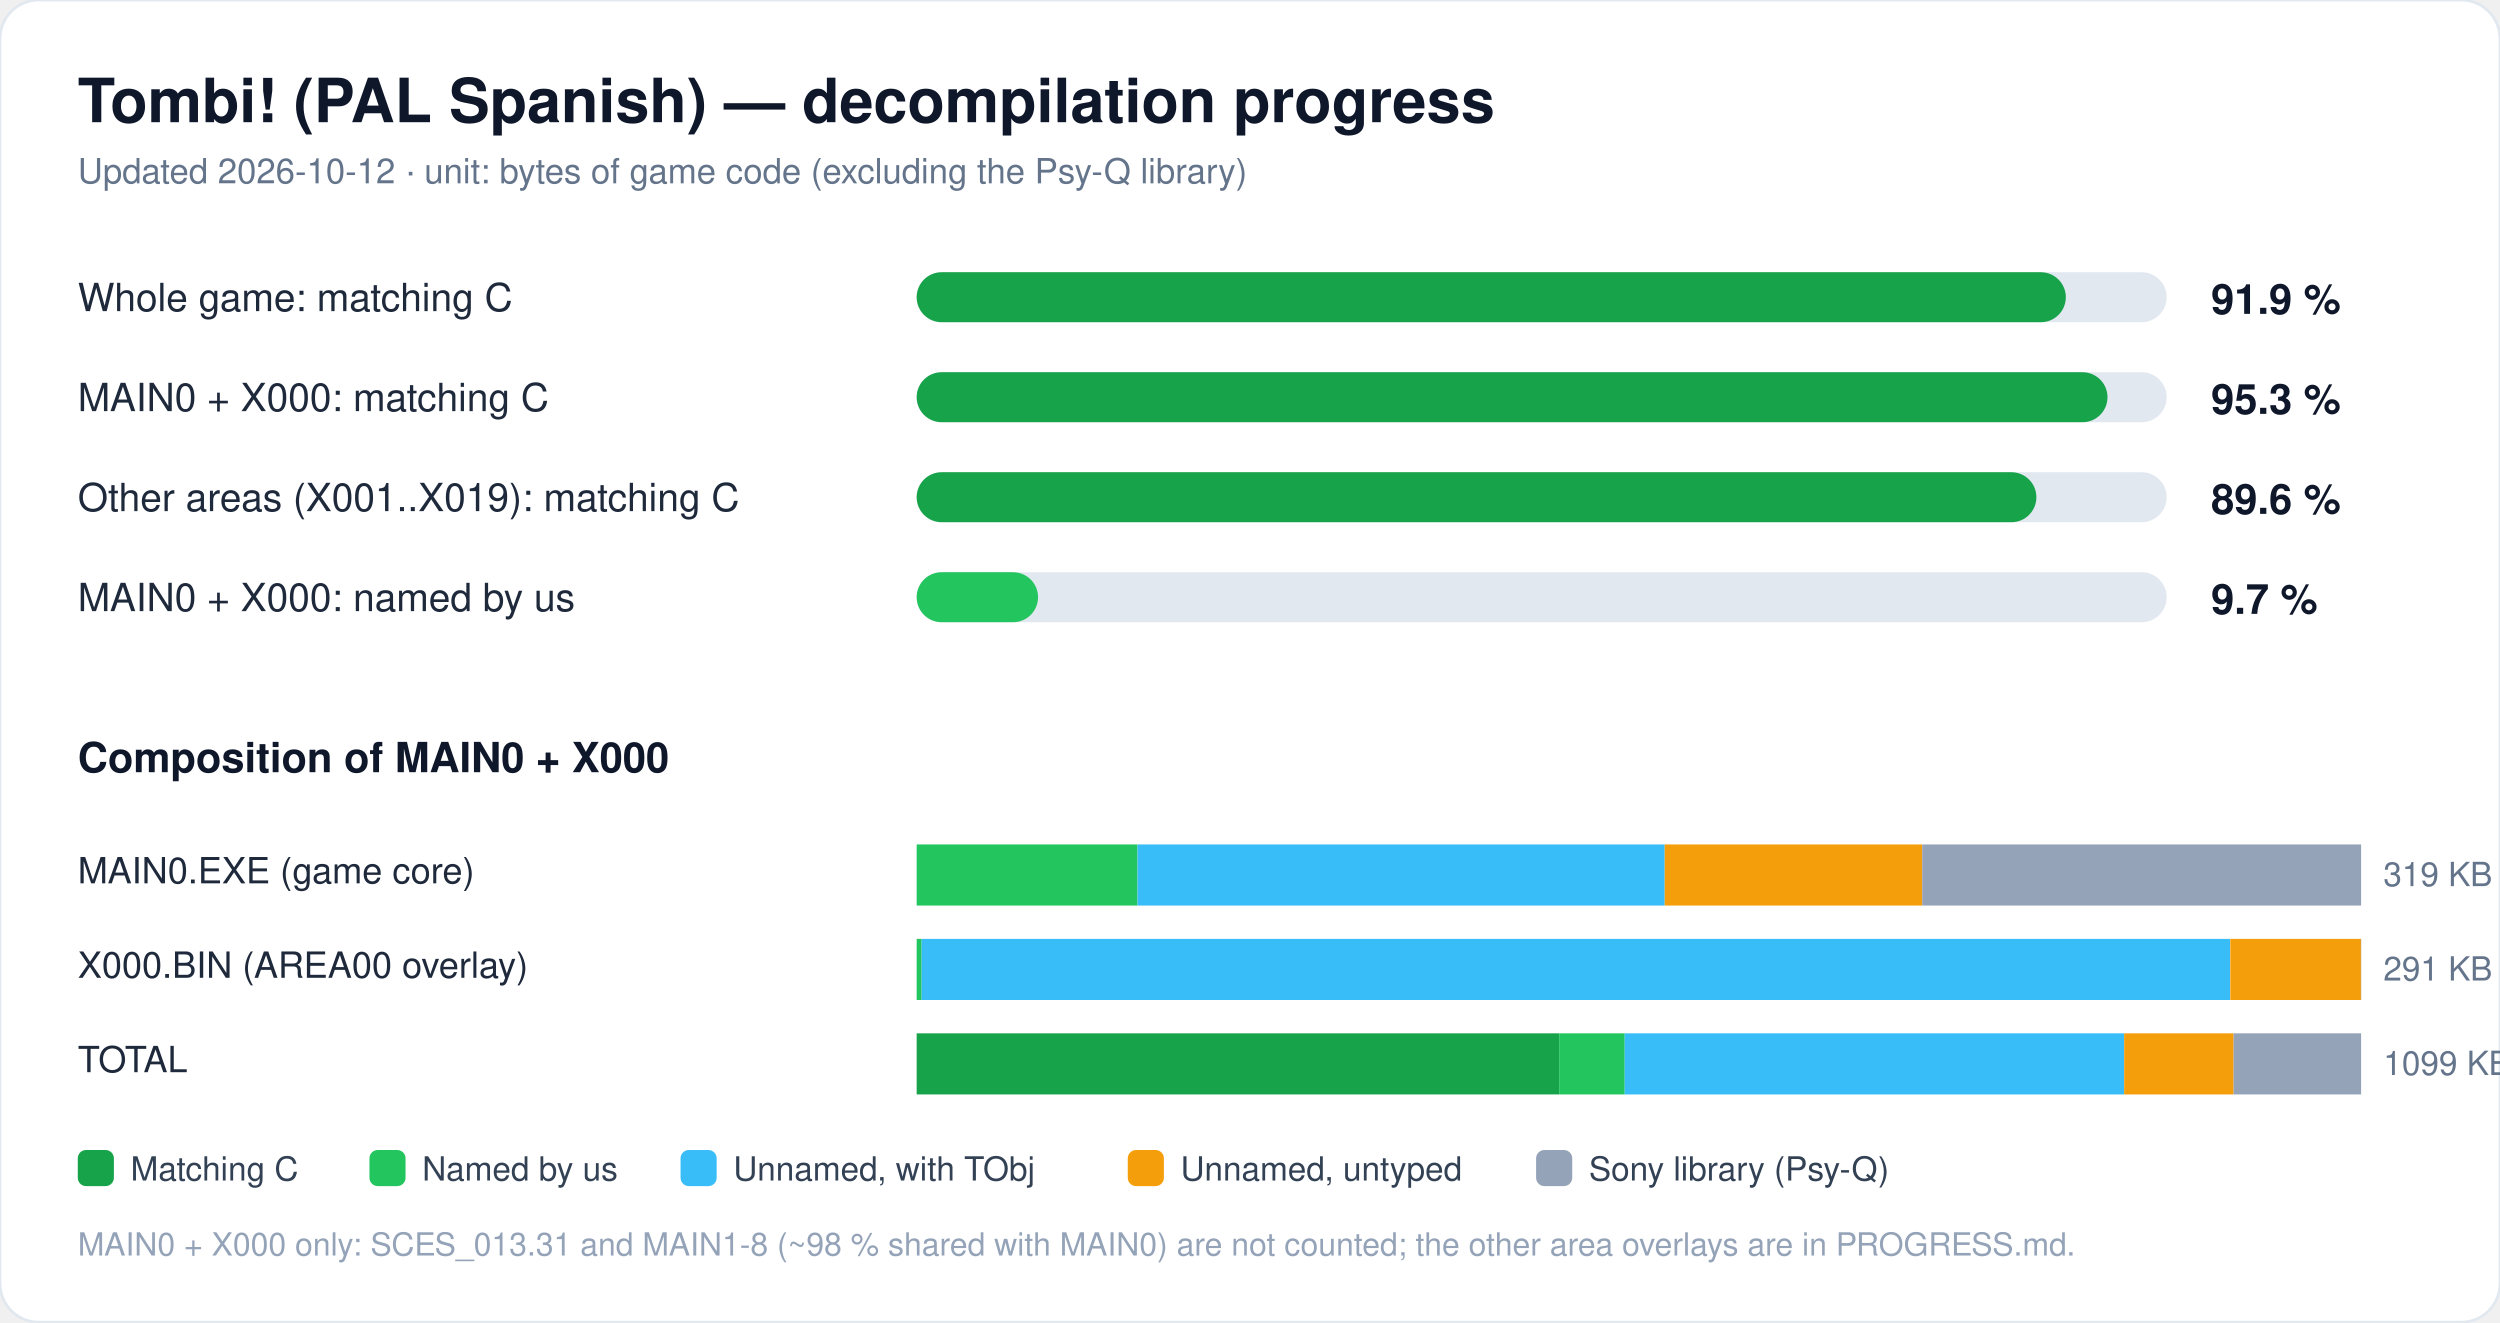
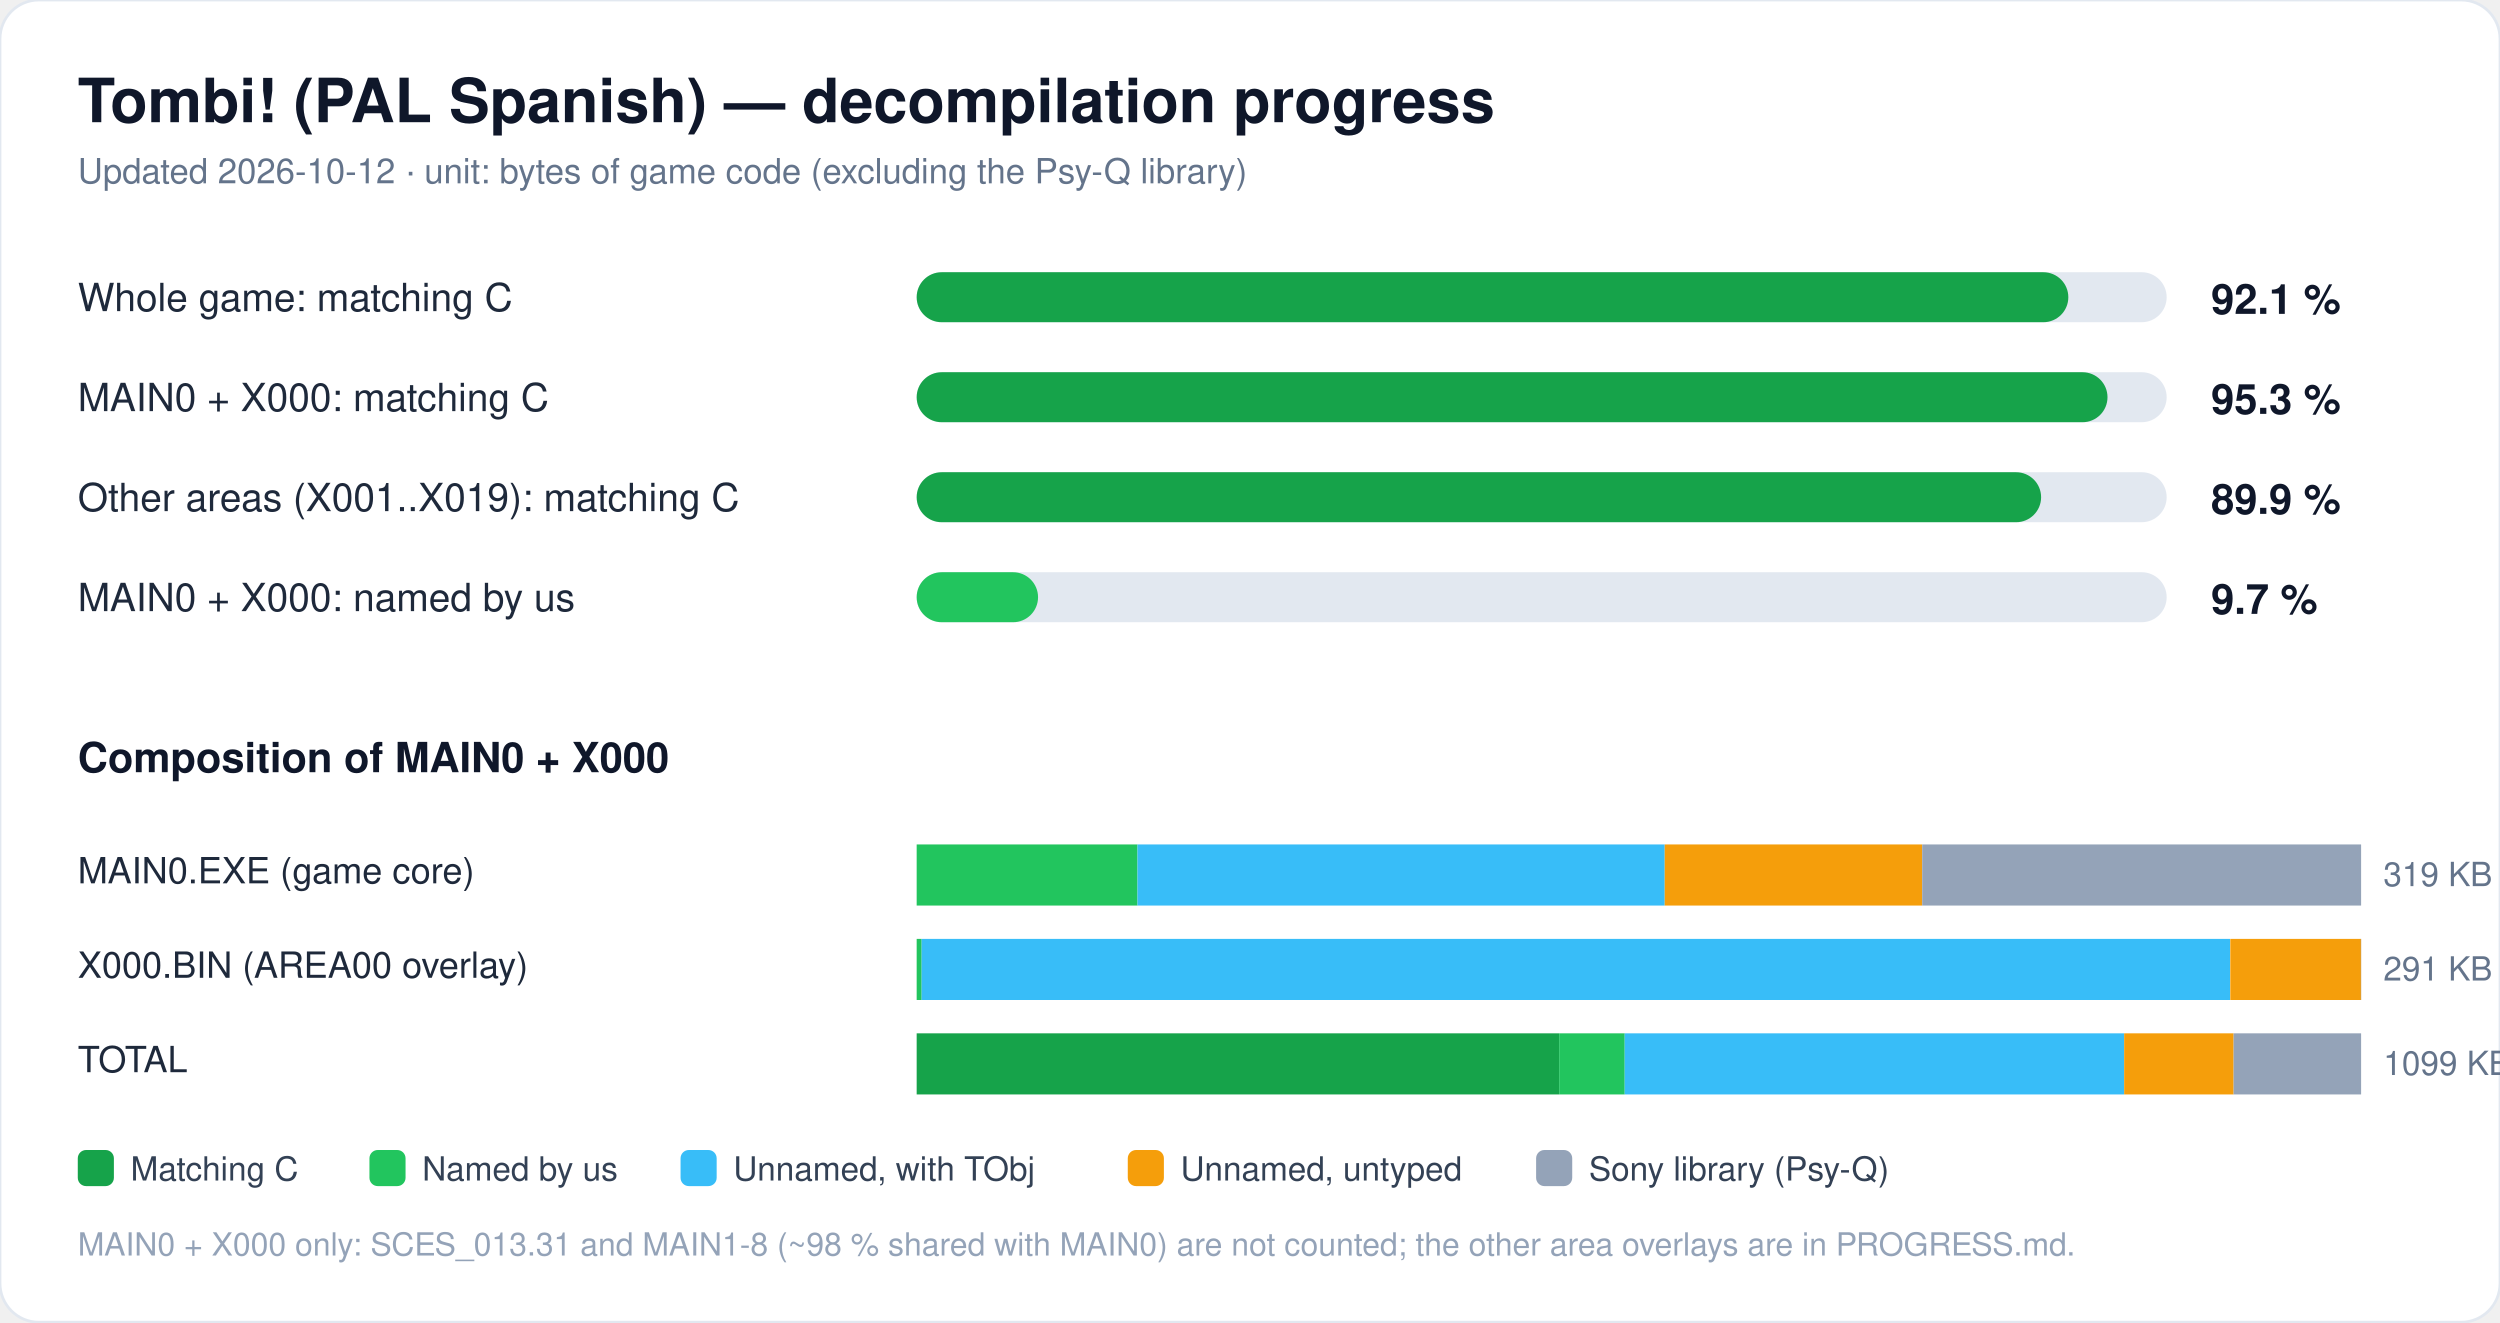
<svg xmlns="http://www.w3.org/2000/svg" width="900" height="476" viewBox="0 0 900 476" role="img" aria-label="Decompilation progress">
  <rect width="900" height="476" rx="14" fill="#ffffff" stroke="#e2e8f0" />
  <text x="28" y="44" font-family="Segoe UI,Helvetica,Arial,sans-serif" font-size="22" font-weight="700" fill="#0f172a">Tombi! (PAL Spanish) — decompilation progress</text>
  <text x="28" y="66" font-family="Segoe UI,Helvetica,Arial,sans-serif" font-size="12.5" fill="#64748b">Updated 2026-10-12 · unit: bytes of game code (excluding the Psy-Q library)</text>
  <text x="28" y="112" font-family="Segoe UI,Helvetica,Arial,sans-serif" font-size="14" fill="#1e293b">Whole game: matching C</text>
  <rect x="330" y="98" width="450" height="18" rx="9" fill="#e2e8f0" />
-   <rect x="330" y="98" width="413.7" height="18" rx="9" fill="#16a34a" />
-   <text x="796" y="113" font-family="Segoe UI,Helvetica,Arial,sans-serif" font-size="15" font-weight="700" fill="#0f172a">91.9 %</text>
+   <rect x="330" y="98" width="414.6" height="18" rx="9" fill="#16a34a" />
+   <text x="796" y="113" font-family="Segoe UI,Helvetica,Arial,sans-serif" font-size="15" font-weight="700" fill="#0f172a">92.1 %</text>
  <text x="28" y="148" font-family="Segoe UI,Helvetica,Arial,sans-serif" font-size="14" fill="#1e293b">MAIN0 + X000: matching C</text>
  <rect x="330" y="134" width="450" height="18" rx="9" fill="#e2e8f0" />
  <rect x="330" y="134" width="428.7" height="18" rx="9" fill="#16a34a" />
  <text x="796" y="149" font-family="Segoe UI,Helvetica,Arial,sans-serif" font-size="15" font-weight="700" fill="#0f172a">95.3 %</text>
  <text x="28" y="184" font-family="Segoe UI,Helvetica,Arial,sans-serif" font-size="14" fill="#1e293b">Other areas (X001..X019): matching C</text>
  <rect x="330" y="170" width="450" height="18" rx="9" fill="#e2e8f0" />
-   <rect x="330" y="170" width="403.1" height="18" rx="9" fill="#16a34a" />
-   <text x="796" y="185" font-family="Segoe UI,Helvetica,Arial,sans-serif" font-size="15" font-weight="700" fill="#0f172a">89.6 %</text>
+   <rect x="330" y="170" width="404.8" height="18" rx="9" fill="#16a34a" />
+   <text x="796" y="185" font-family="Segoe UI,Helvetica,Arial,sans-serif" font-size="15" font-weight="700" fill="#0f172a">89.9 %</text>
  <text x="28" y="220" font-family="Segoe UI,Helvetica,Arial,sans-serif" font-size="14" fill="#1e293b">MAIN0 + X000: named by us</text>
  <rect x="330" y="206" width="450" height="18" rx="9" fill="#e2e8f0" />
  <rect x="330" y="206" width="43.7" height="18" rx="9" fill="#22c55e" />
  <text x="796" y="221" font-family="Segoe UI,Helvetica,Arial,sans-serif" font-size="15" font-weight="700" fill="#0f172a">9.7 %</text>
  <text x="28" y="278" font-family="Segoe UI,Helvetica,Arial,sans-serif" font-size="15" font-weight="700" fill="#0f172a">Composition of MAIN0 + X000</text>
  <text x="28" y="318" font-family="Segoe UI,Helvetica,Arial,sans-serif" font-size="13" fill="#1e293b">MAIN0.EXE (game core)</text>
  <rect x="330.0" y="304" width="79.5" height="22" fill="#22c55e" />
  <rect x="409.5" y="304" width="189.8" height="22" fill="#38bdf8" />
  <rect x="599.3" y="304" width="92.7" height="22" fill="#f59e0b" />
  <rect x="692.0" y="304" width="158.0" height="22" fill="#94a3b8" />
  <text x="858" y="319" font-family="Segoe UI,Helvetica,Arial,sans-serif" font-size="12" fill="#64748b" text-anchor="start">319 KB</text>
  <text x="28" y="352" font-family="Segoe UI,Helvetica,Arial,sans-serif" font-size="13" fill="#1e293b">X000.BIN (AREA00 overlay)</text>
  <rect x="330.0" y="338" width="1.8" height="22" fill="#22c55e" />
  <rect x="331.8" y="338" width="471.0" height="22" fill="#38bdf8" />
  <rect x="802.9" y="338" width="47.1" height="22" fill="#f59e0b" />
  <rect x="849.9" y="338" width="0.1" height="22" fill="#94a3b8" />
  <text x="858" y="353" font-family="Segoe UI,Helvetica,Arial,sans-serif" font-size="12" fill="#64748b" text-anchor="start">291 KB</text>
  <text x="28" y="386" font-family="Segoe UI,Helvetica,Arial,sans-serif" font-size="13" fill="#1e293b">TOTAL</text>
  <rect x="330.0" y="372" width="231.3" height="22" fill="#16a34a" />
  <rect x="561.3" y="372" width="23.6" height="22" fill="#22c55e" />
  <rect x="584.9" y="372" width="179.8" height="22" fill="#38bdf8" />
  <rect x="764.7" y="372" width="39.4" height="22" fill="#f59e0b" />
  <rect x="804.1" y="372" width="45.9" height="22" fill="#94a3b8" />
  <text x="858" y="387" font-family="Segoe UI,Helvetica,Arial,sans-serif" font-size="12" fill="#64748b" text-anchor="start">1099 KB</text>
  <rect x="28" y="414" width="13" height="13" rx="3" fill="#16a34a" />
  <text x="47" y="425" font-family="Segoe UI,Helvetica,Arial,sans-serif" font-size="12" fill="#334155">Matching C</text>
  <rect x="133" y="414" width="13" height="13" rx="3" fill="#22c55e" />
  <text x="152" y="425" font-family="Segoe UI,Helvetica,Arial,sans-serif" font-size="12" fill="#334155">Named by us</text>
  <rect x="245" y="414" width="13" height="13" rx="3" fill="#38bdf8" />
  <text x="264" y="425" font-family="Segoe UI,Helvetica,Arial,sans-serif" font-size="12" fill="#334155">Unnamed, with TObj</text>
  <rect x="406" y="414" width="13" height="13" rx="3" fill="#f59e0b" />
  <text x="425" y="425" font-family="Segoe UI,Helvetica,Arial,sans-serif" font-size="12" fill="#334155">Unnamed, untyped</text>
  <rect x="553" y="414" width="13" height="13" rx="3" fill="#94a3b8" />
  <text x="572" y="425" font-family="Segoe UI,Helvetica,Arial,sans-serif" font-size="12" fill="#334155">Sony library (Psy-Q)</text>
  <text x="28" y="452" font-family="Segoe UI,Helvetica,Arial,sans-serif" font-size="11.5" fill="#94a3b8">MAIN0 + X000 only: SCES_013.31 and MAIN1-8 (~98 % shared with MAIN0) are not counted; the other area overlays are in PROGRESS.md.</text>
</svg>
